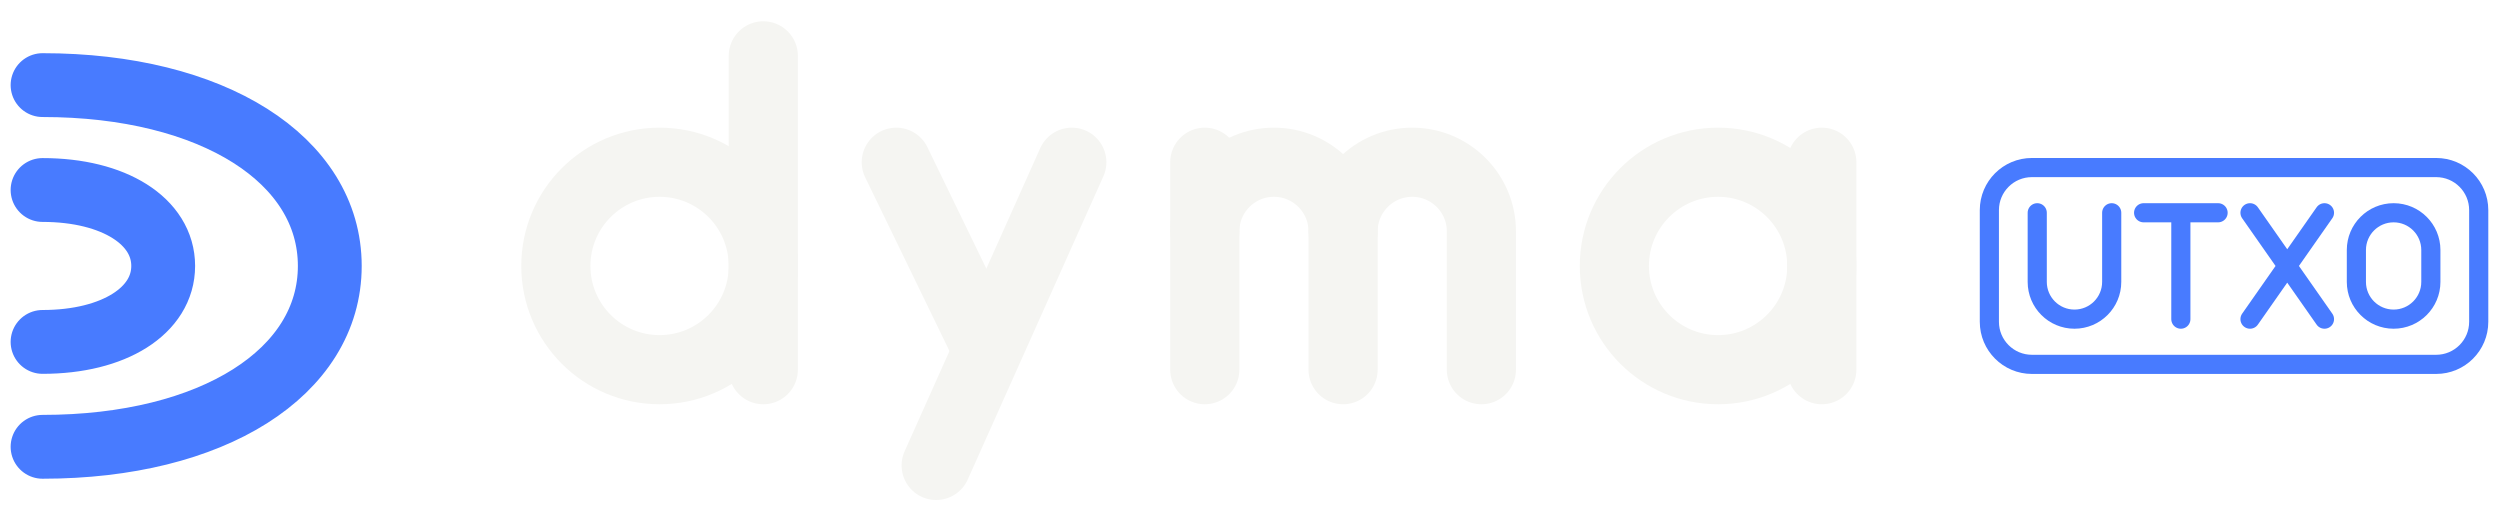
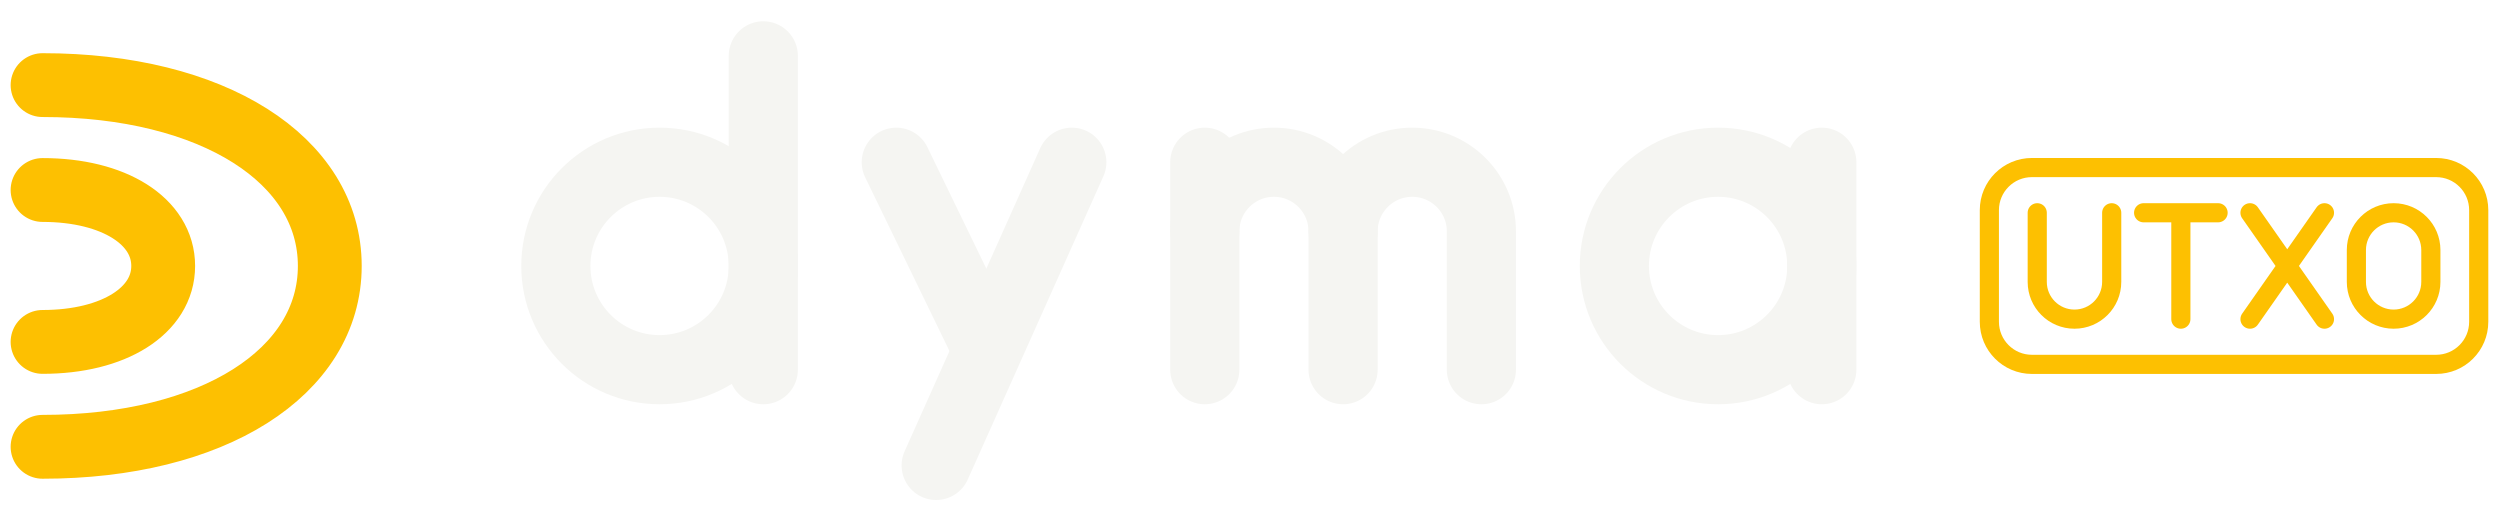
<svg xmlns="http://www.w3.org/2000/svg" viewBox="-2 0 470 98" width="470" height="98">
  <g transform="translate(-24 0)">
-     <path d="M30 16 C62 16 84 30 84 50 C84 70 62 84 30 84" fill="none" stroke="#487BFF" stroke-width="12" stroke-linecap="round" />
-     <path d="M30 35.72 C43.44 35.72 52.68 41.6 52.68 50 C52.68 58.4 43.44 64.28 30 64.28" fill="none" stroke="#487BFF" stroke-width="12" stroke-linecap="round" />
+     <path d="M30 16 C62 16 84 30 84 50 C84 70 62 84 30 84" fill="none" stroke="#FDC001" stroke-width="12" stroke-linecap="round" />
+     <path d="M30 35.72 C43.44 35.72 52.68 41.6 52.68 50 C52.68 58.4 43.44 64.28 30 64.28" fill="none" stroke="#FDC001" stroke-width="12" stroke-linecap="round" />
  </g>
  <path d="M102.5 50 C102.5 39.23 111.23 30.5 122 30.5 C132.77 30.5 141.5 39.23 141.5 50 C141.5 60.77 132.77 69.5 122 69.5 C111.23 69.5 102.5 60.77 102.5 50" fill="none" stroke="#F5F5F2" stroke-width="13" stroke-linecap="round" />
  <path d="M141.5 10.5 L141.5 69.5" fill="none" stroke="#F5F5F2" stroke-width="13" stroke-linecap="round" />
  <path d="M166.5 30.5 L183 64.5" fill="none" stroke="#F5F5F2" stroke-width="13" stroke-linecap="round" />
  <path d="M199.5 30.5 L174 87.5" fill="none" stroke="#F5F5F2" stroke-width="13" stroke-linecap="round" />
  <path d="M224.5 30.5 L224.5 69.5" fill="none" stroke="#F5F5F2" stroke-width="13" stroke-linecap="round" />
  <path d="M224.5 43.5 C224.5 36.32 230.32 30.5 237.5 30.5 C244.68 30.5 250.5 36.32 250.5 43.5 L250.5 69.5" fill="none" stroke="#F5F5F2" stroke-width="13" stroke-linecap="round" />
  <path d="M250.5 43.5 C250.5 36.32 256.32 30.5 263.5 30.5 C270.68 30.5 276.5 36.32 276.5 43.5 L276.5 69.5" fill="none" stroke="#F5F5F2" stroke-width="13" stroke-linecap="round" />
  <path d="M301.5 50 C301.5 39.23 310.23 30.5 321 30.5 C331.77 30.5 340.5 39.23 340.5 50 C340.5 60.77 331.77 69.5 321 69.5 C310.23 69.5 301.5 60.77 301.5 50" fill="none" stroke="#F5F5F2" stroke-width="13" stroke-linecap="round" />
  <path d="M340.5 30.5 L340.5 69.5" fill="none" stroke="#F5F5F2" stroke-width="13" stroke-linecap="round" />
-   <rect x="372" y="31.5" width="92" height="37" rx="8" fill="none" stroke="#487BFF" stroke-width="3.6" />
-   <path d="M0 0 V13 A7 7 0 0 0 14 13 V0" transform="translate(381 40) scale(1)" fill="none" stroke="#487BFF" stroke-width="3.6" stroke-linecap="round" stroke-linejoin="round" />
-   <path d="M0 0 H14 M7 0 V20" transform="translate(401 40) scale(1)" fill="none" stroke="#487BFF" stroke-width="3.6" stroke-linecap="round" stroke-linejoin="round" />
-   <path d="M0 0 L14 20 M14 0 L0 20" transform="translate(421 40) scale(1)" fill="none" stroke="#487BFF" stroke-width="3.6" stroke-linecap="round" stroke-linejoin="round" />
-   <path d="M7 0 A7 7 0 0 1 14 7 V13 A7 7 0 0 1 0 13 V7 A7 7 0 0 1 7 0 Z" transform="translate(441 40) scale(1)" fill="none" stroke="#487BFF" stroke-width="3.6" stroke-linecap="round" stroke-linejoin="round" />
+   <rect x="372" y="31.5" width="92" height="37" rx="8" fill="none" stroke="#FDC001" stroke-width="3.6" />
+   <path d="M0 0 V13 A7 7 0 0 0 14 13 V0" transform="translate(381 40) scale(1)" fill="none" stroke="#FDC001" stroke-width="3.6" stroke-linecap="round" stroke-linejoin="round" />
+   <path d="M0 0 H14 M7 0 V20" transform="translate(401 40) scale(1)" fill="none" stroke="#FDC001" stroke-width="3.6" stroke-linecap="round" stroke-linejoin="round" />
+   <path d="M0 0 L14 20 M14 0 L0 20" transform="translate(421 40) scale(1)" fill="none" stroke="#FDC001" stroke-width="3.6" stroke-linecap="round" stroke-linejoin="round" />
+   <path d="M7 0 A7 7 0 0 1 14 7 V13 A7 7 0 0 1 0 13 V7 A7 7 0 0 1 7 0 Z" transform="translate(441 40) scale(1)" fill="none" stroke="#FDC001" stroke-width="3.6" stroke-linecap="round" stroke-linejoin="round" />
</svg>
